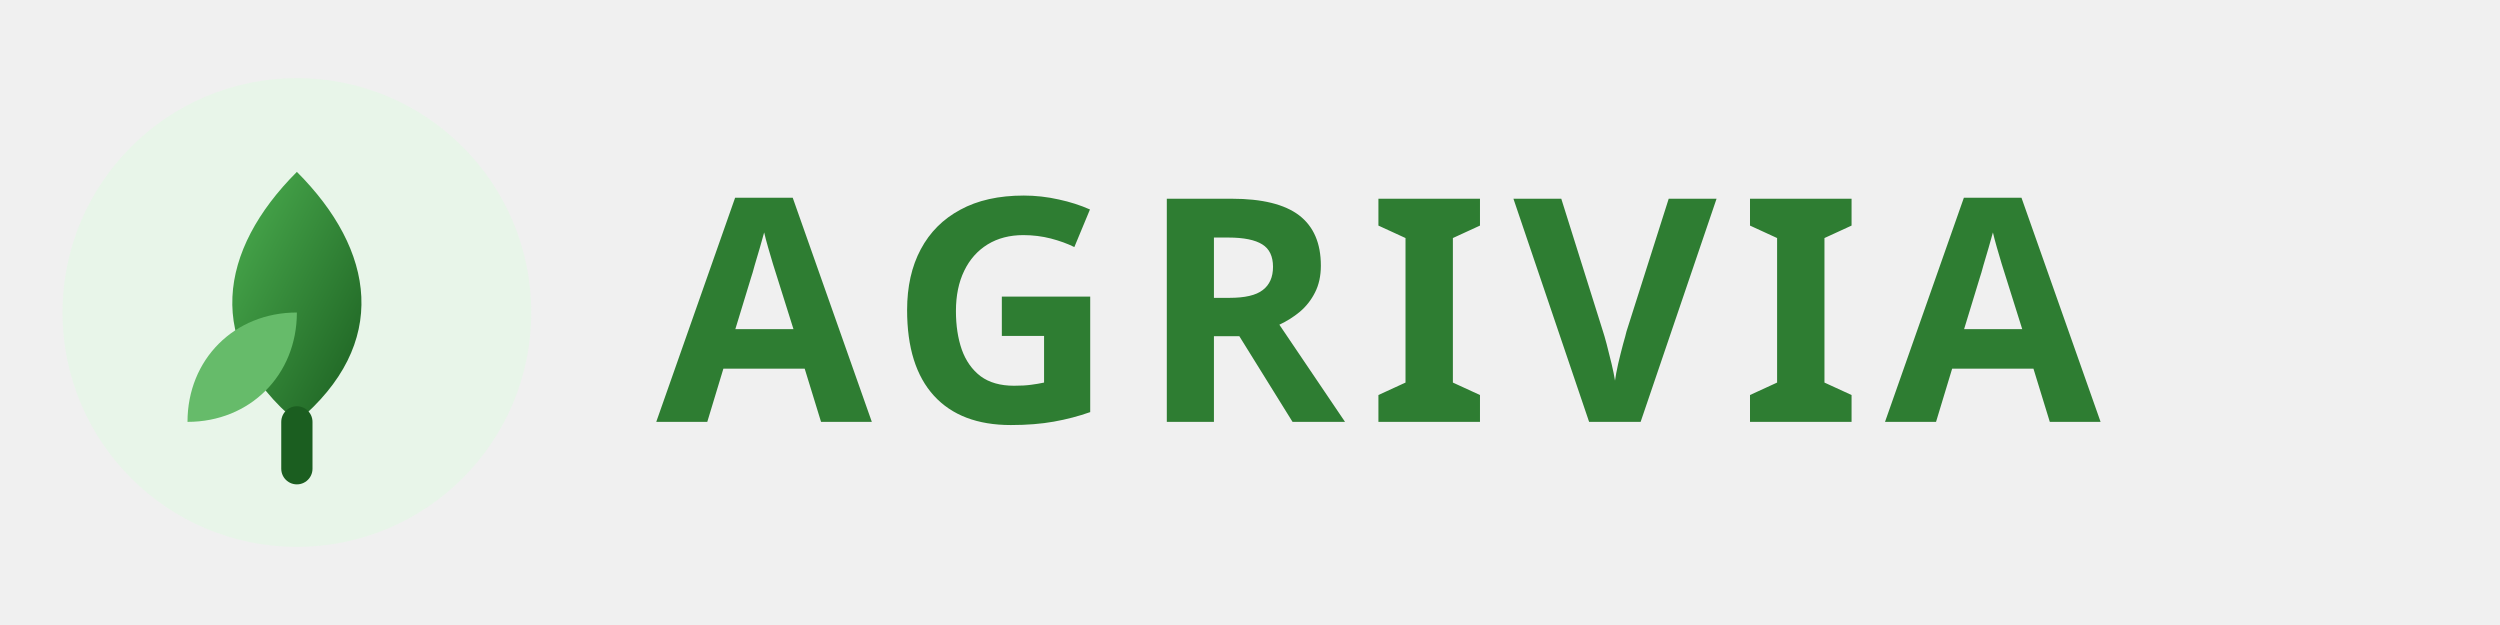
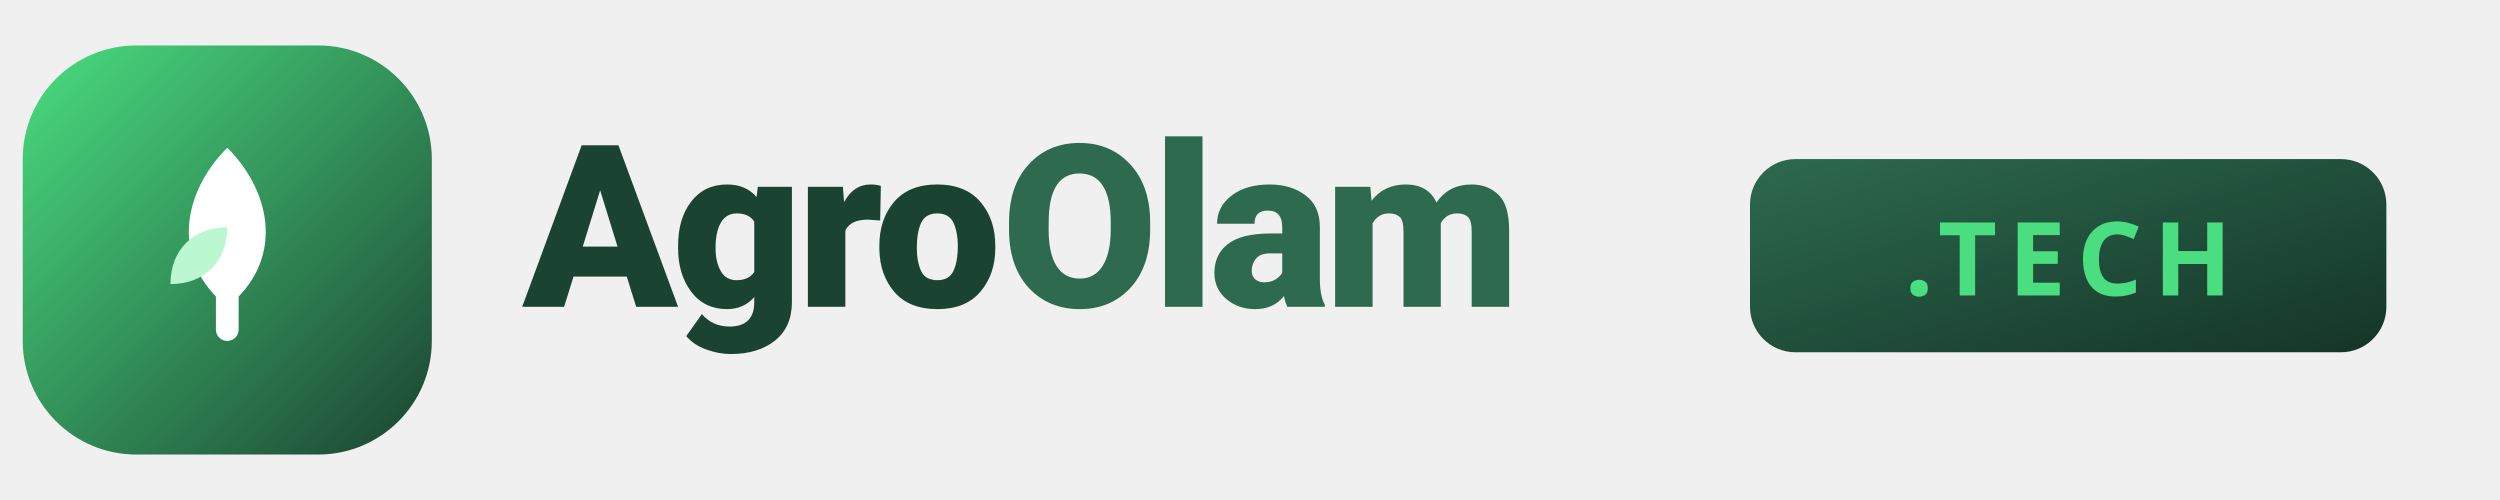
- <svg xmlns="http://www.w3.org/2000/svg" viewBox="0 0 160 40" width="160" height="40">
+ <svg xmlns="http://www.w3.org/2000/svg" viewBox="0 0 220 44" width="220" height="44">
  <defs>
-     <linearGradient id="agroGrad" x1="0%" y1="0%" x2="100%" y2="100%">
-       <stop offset="0%" stop-color="#4caf50" />
-       <stop offset="100%" stop-color="#1b5e20" />
+     <linearGradient id="agroOlamGrad2" x1="0%" y1="0%" x2="100%" y2="100%">
+       <stop offset="0%" stop-color="#4ade80" />
+       <stop offset="100%" stop-color="#1b4332" />
+     </linearGradient>
+     <linearGradient id="badgeGrad2" x1="0%" y1="0%" x2="100%" y2="100%">
+       <stop offset="0%" stop-color="#2d6a4f" />
+       <stop offset="100%" stop-color="#143527" />
    </linearGradient>
  </defs>
-   <g transform="translate(4, 5)">
-     <circle cx="15" cy="15" r="15" fill="#e8f5e9" />
-     <path d="M15 6 C10 11 9 17 15 22 C21 17 20 11 15 6 Z" fill="url(#agroGrad)" />
-     <path d="M15 15 C11 15 8 18 8 22 C12 22 15 19 15 15 Z" fill="#66bb6a" />
-     <path d="M15 22 L15 25" stroke="#1b5e20" stroke-width="2" stroke-linecap="round" />
+   <rect x="2" y="4" width="36" height="36" rx="10" fill="url(#agroOlamGrad2)" />
+   <g transform="translate(10, 11)" fill="#ffffff">
+     <path d="M10 2 C6 6 5 12 10 16 C15 12 14 6 10 2 Z" />
+     <path d="M10 9 C7 9 5 11 5 14 C8 14 10 12 10 9 Z" fill="#bbf7d0" />
+     <path d="M10 14 L10 18" stroke="#ffffff" stroke-width="2" stroke-linecap="round" />
  </g>
-   <text x="42" y="27" font-family="'Poppins', 'Segoe UI', sans-serif" font-size="20" font-weight="800" fill="#2e7d32" letter-spacing="1.5">AGRIVIA</text>
+   <text x="46" y="27" font-family="'Plus Jakarta Sans', -apple-system, BlinkMacSystemFont, 'Segoe UI', Roboto, sans-serif" font-size="20" font-weight="900" fill="#1b4332" letter-spacing="-0.5">Agro<tspan fill="#2d6a4f">Olam</tspan>
+   </text>
+   <rect x="154" y="14" width="56" height="17" rx="4" fill="url(#badgeGrad2)" />
+   <text x="182" y="26" font-family="'Plus Jakarta Sans', sans-serif" font-size="9" font-weight="800" fill="#4ade80" text-anchor="middle" letter-spacing="1">.TECH</text>
</svg>
